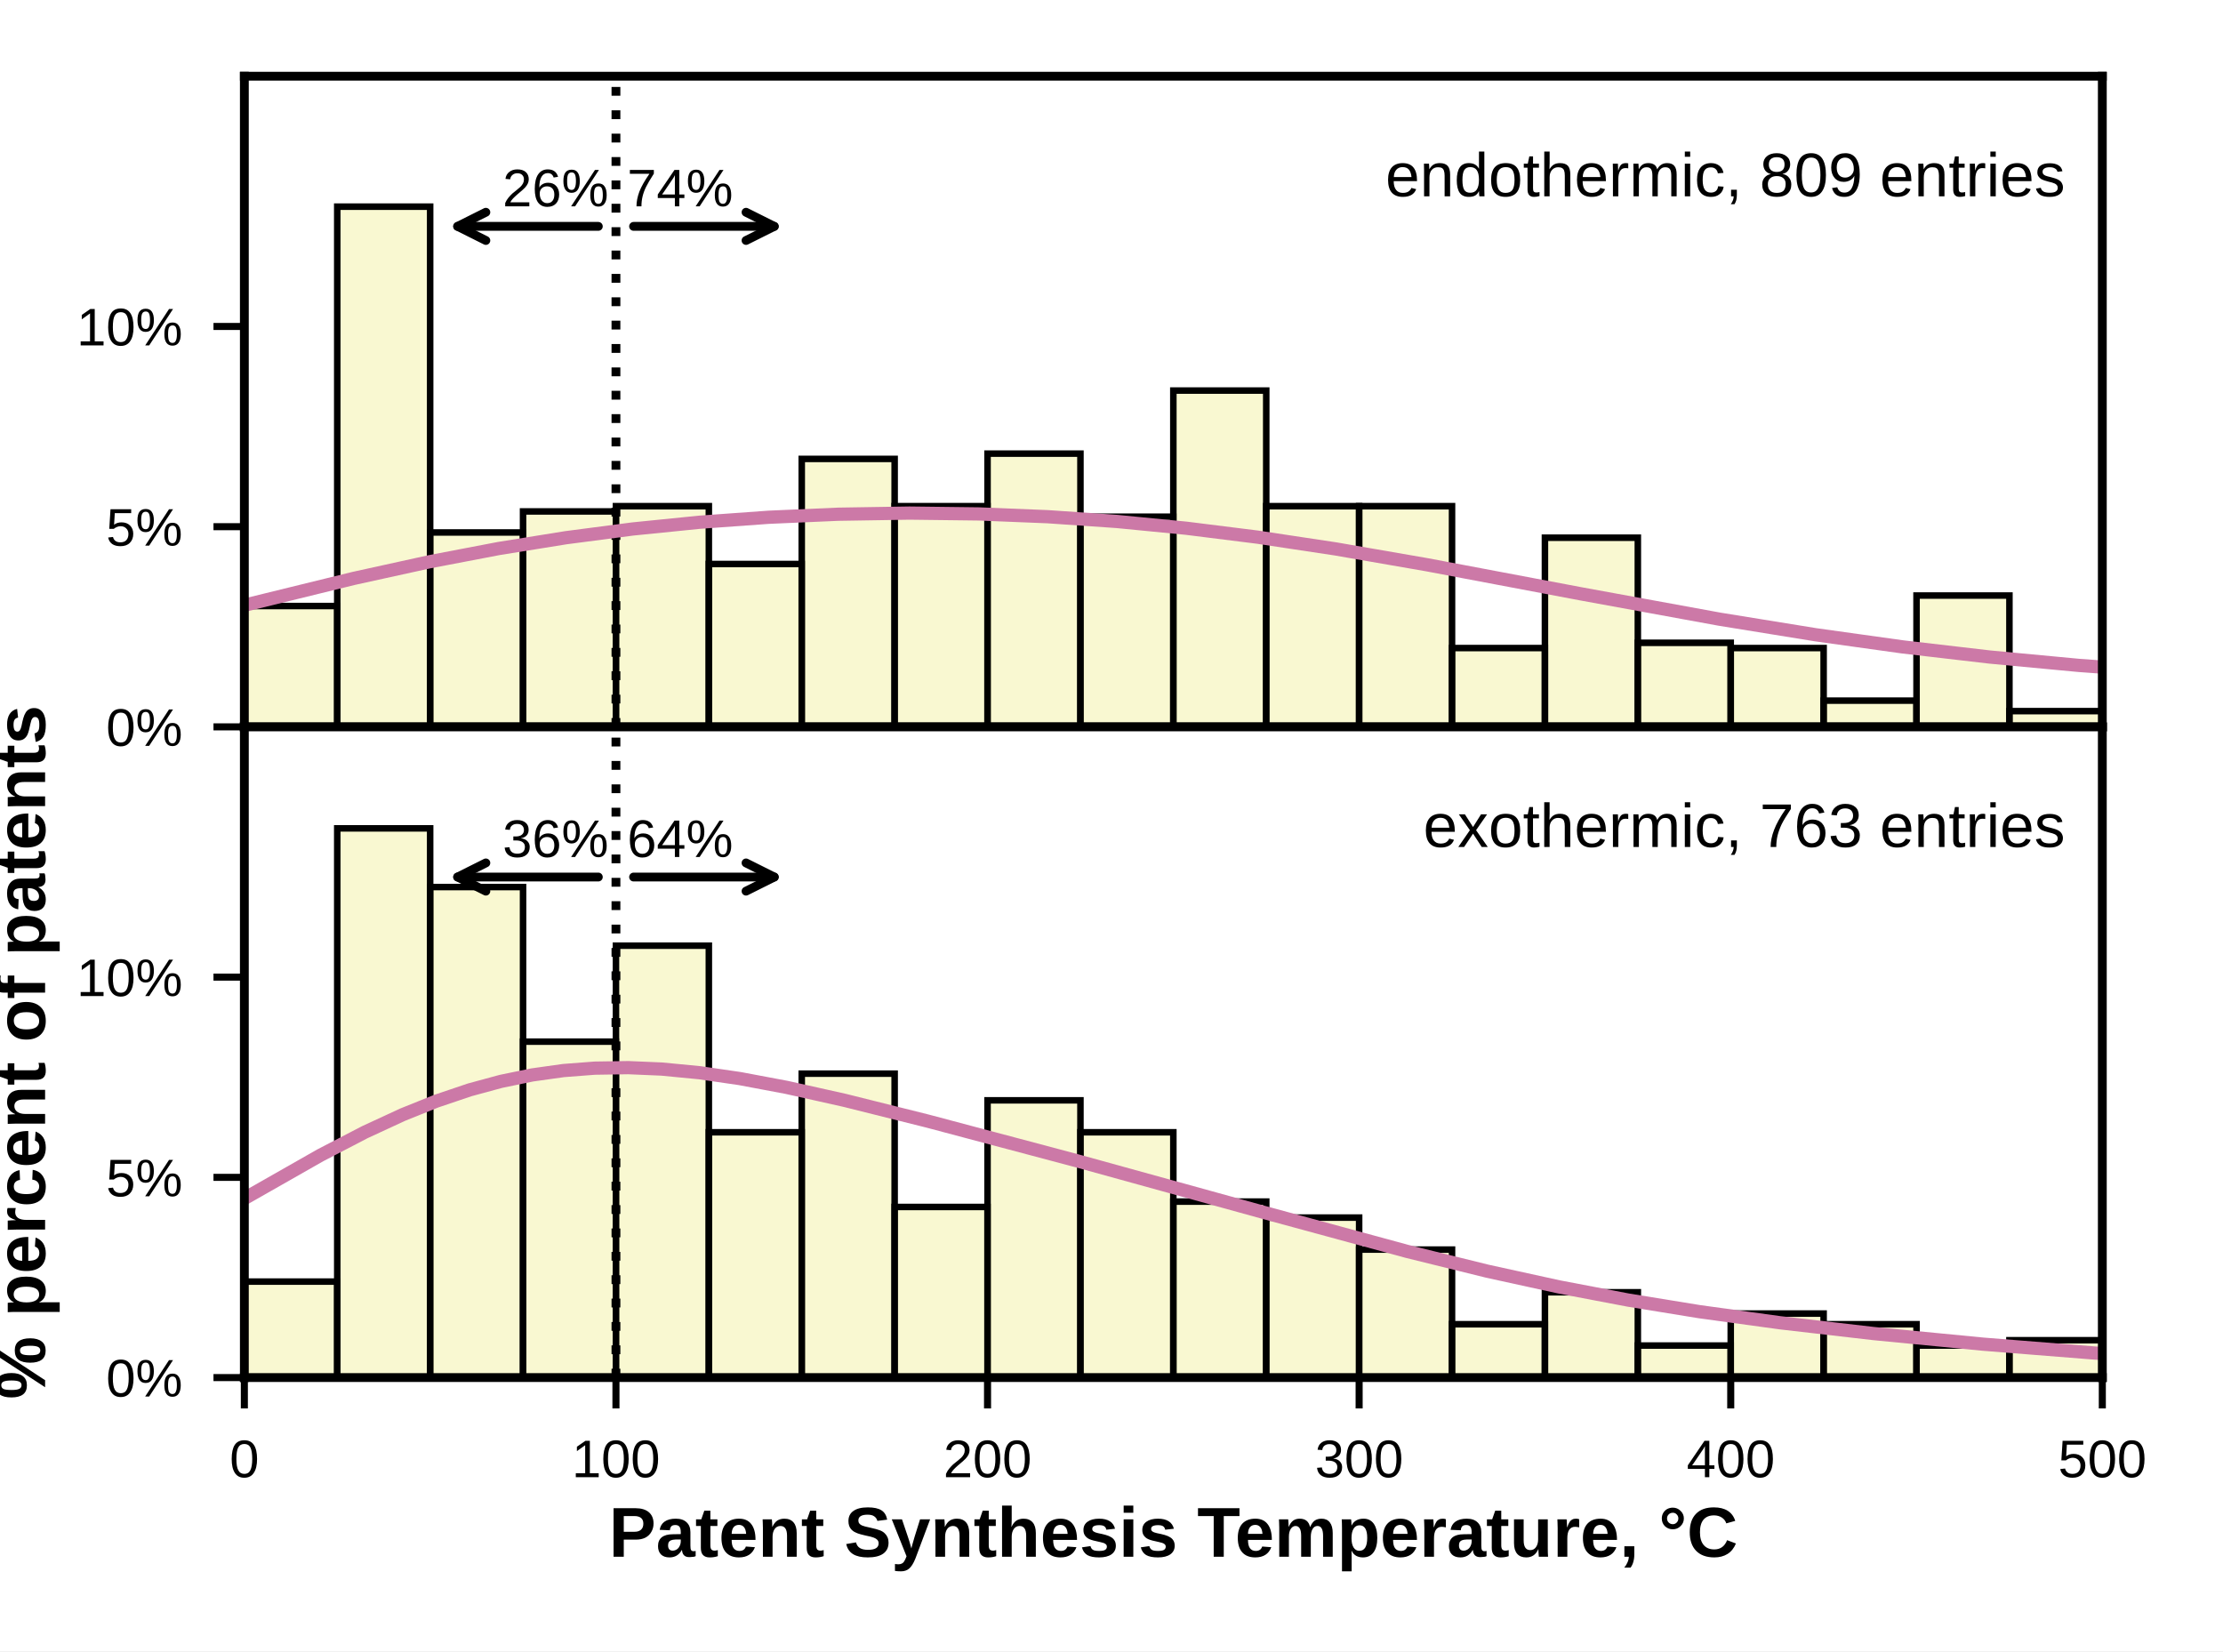
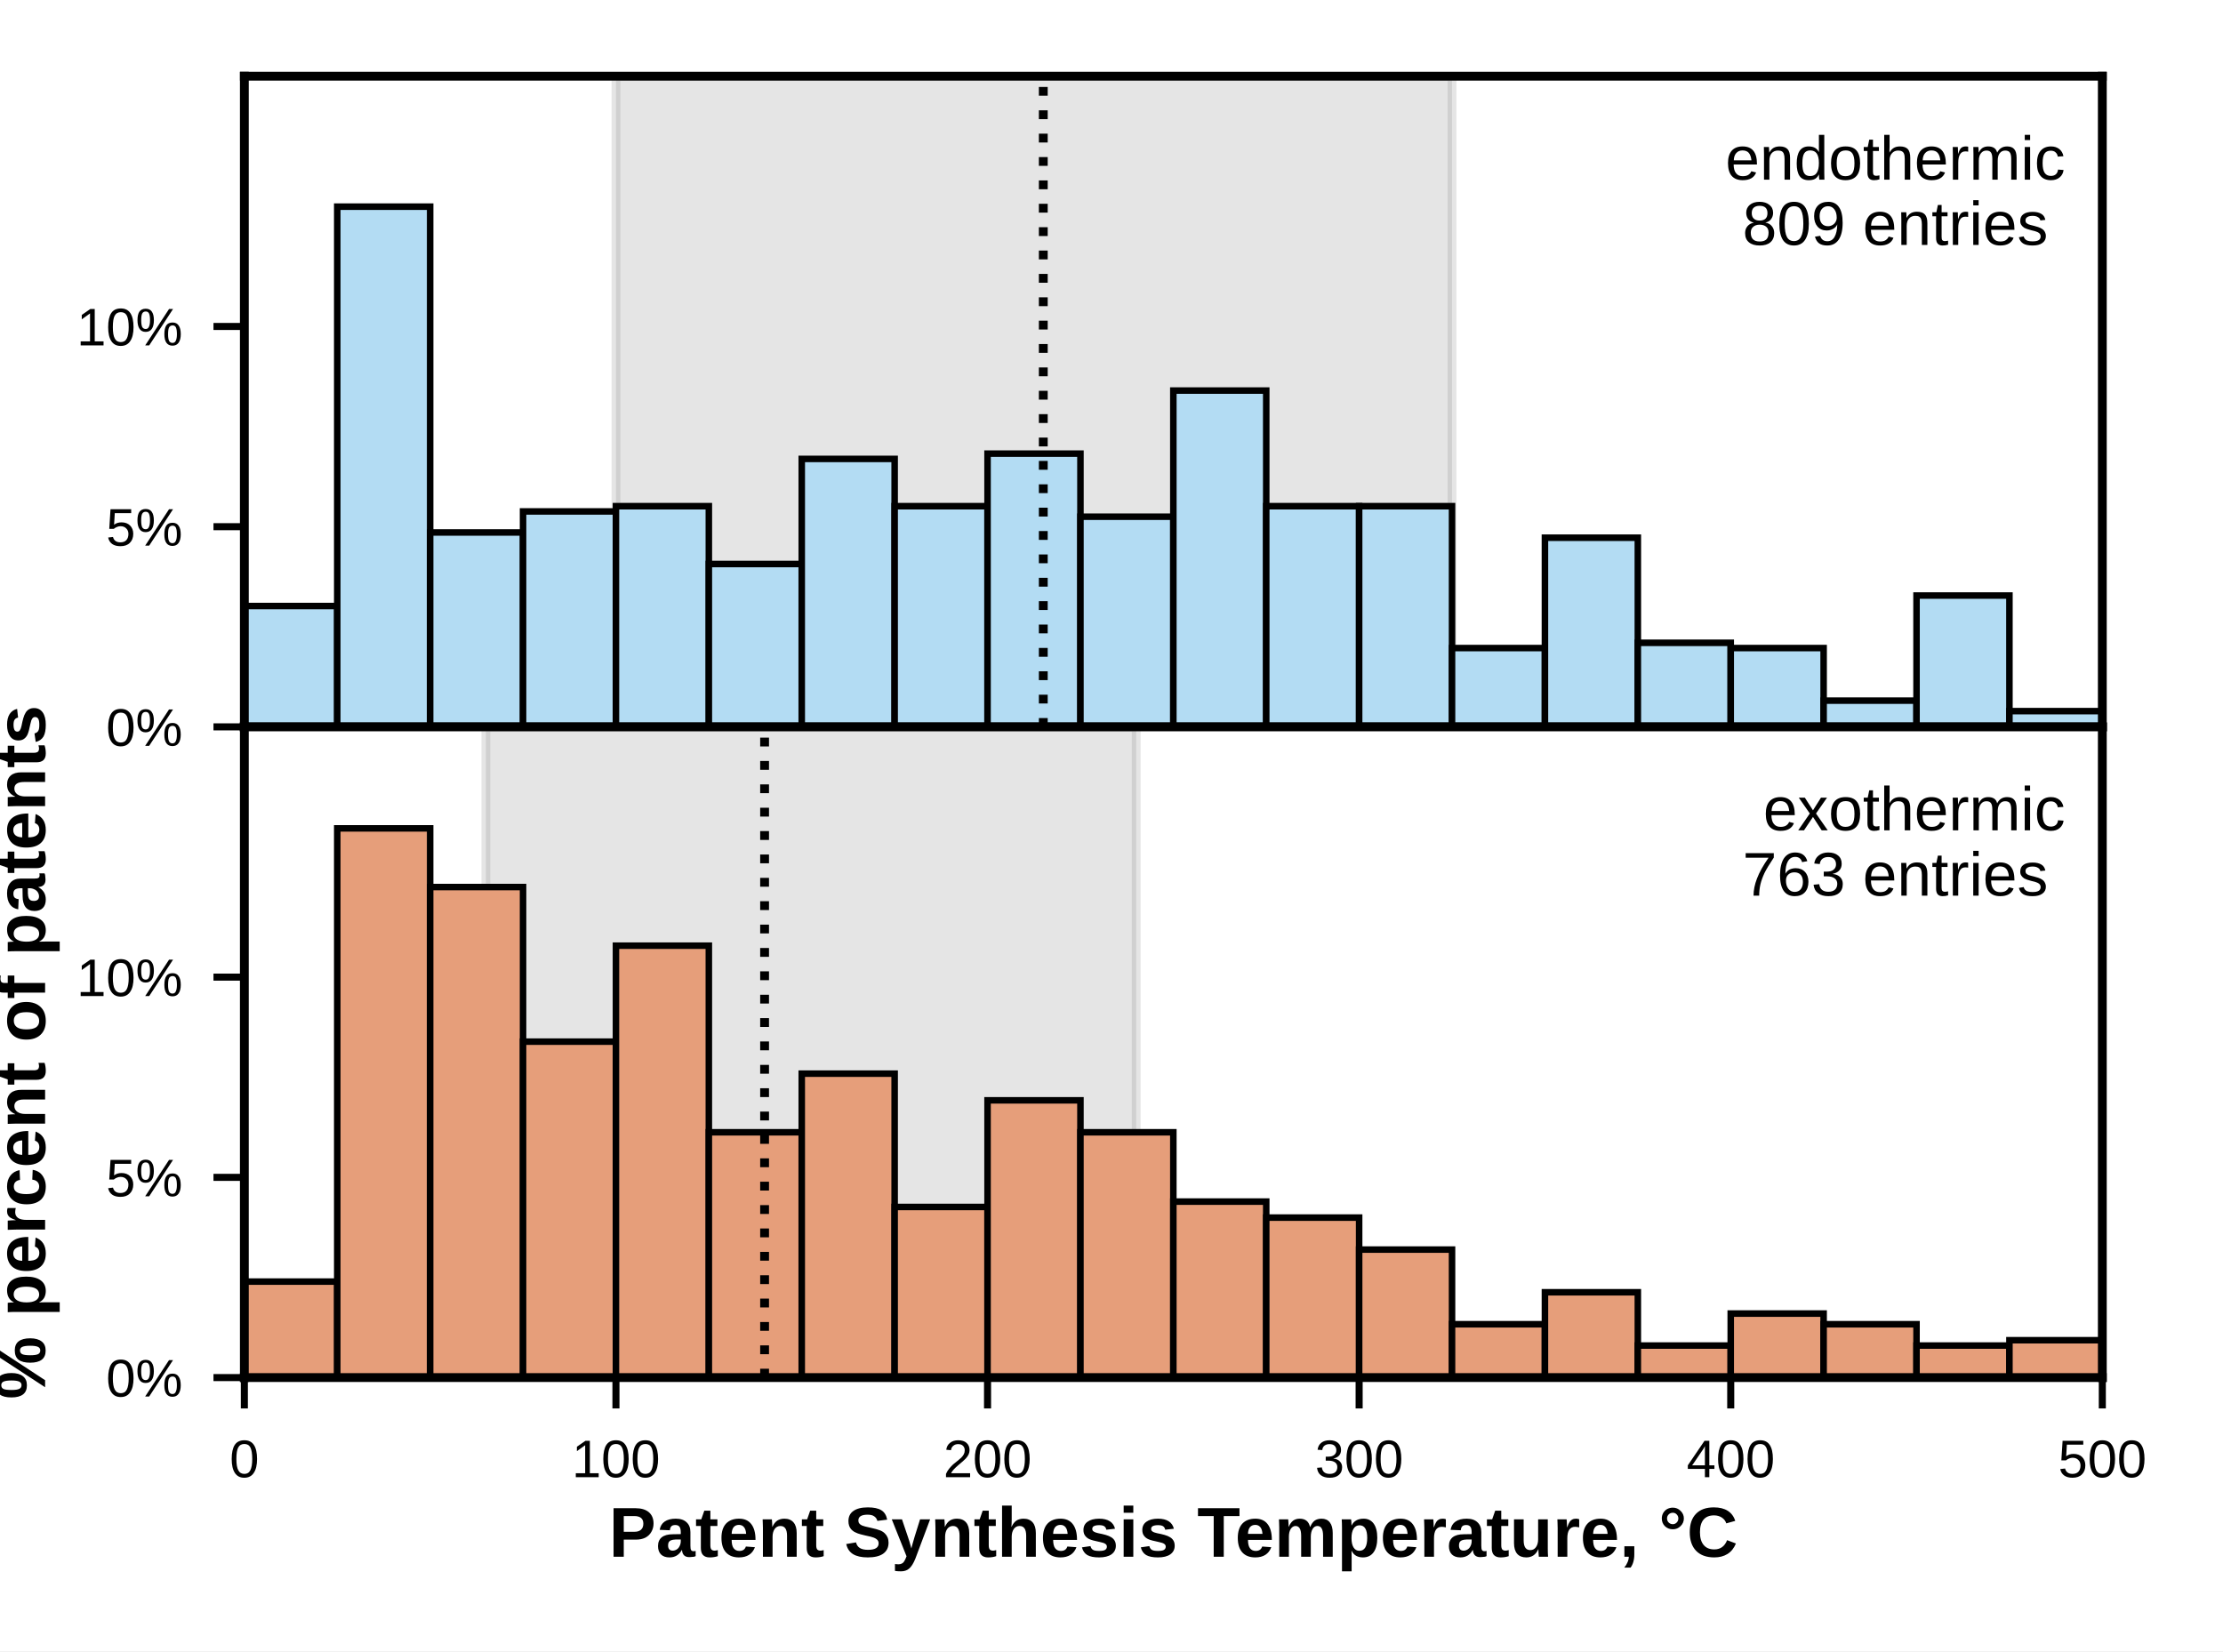
<svg xmlns="http://www.w3.org/2000/svg" xmlns:xlink="http://www.w3.org/1999/xlink" width="252pt" height="187.2pt" viewBox="0 0 252 187.2" version="1.1">
  <defs>
    <style type="text/css">*{stroke-linejoin: round; stroke-linecap: butt}</style>
  </defs>
  <g id="figure_1">
    <g id="patch_1">
      <path d="M 0 187.2  L 252 187.2  L 252 0  L 0 0  z " style="fill: #ffffff" />
    </g>
    <g id="axes_1">
      <g id="patch_2">
        <path d="M 27.7 82.406  L 238.32 82.406  L 238.32 8.64  L 27.7 8.64  z " style="fill: #ffffff" />
      </g>
+       <g id="FillBetweenPolyCollection_1">
+         <defs>
+           <path id="mdde2197090" d="M 69.824 -178.56  L 69.824 -104.794  L 164.603 -104.794  L 164.603 -178.56  L 164.603 -178.56  L 69.824 -178.56  z " style="stroke: #808080; stroke-opacity: 0.2" />
+         </defs>
+         <g clip-path="url(#p718a80ab03)">
+           <use xlink:href="#mdde2197090" x="0" y="187.2" style="fill: #808080; fill-opacity: 0.2; stroke: #808080; stroke-opacity: 0.2" />
+         </g>
+       </g>
      <g id="patch_3">
-         <path d="M 27.7 82.406  L 38.231 82.406  L 38.231 68.704  L 27.7 68.704  z " clip-path="url(#pbf5c9e45c9)" style="fill: #f0ee8d; fill-opacity: 0.4; stroke: #000000; stroke-width: 0.74; stroke-linejoin: miter" />
+         <path d="M 27.7 82.406  L 38.231 82.406  L 38.231 68.704  L 27.7 68.704  z " clip-path="url(#p718a80ab03)" style="fill: #b3dcf3; stroke: #000000; stroke-width: 0.74; stroke-linejoin: miter" />
      </g>
      <g id="patch_4">
-         <path d="M 38.231 82.406  L 48.762 82.406  L 48.762 23.429  L 38.231 23.429  z " clip-path="url(#pbf5c9e45c9)" style="fill: #f0ee8d; fill-opacity: 0.4; stroke: #000000; stroke-width: 0.74; stroke-linejoin: miter" />
+         <path d="M 38.231 82.406  L 48.762 82.406  L 48.762 23.429  L 38.231 23.429  z " clip-path="url(#p718a80ab03)" style="fill: #b3dcf3; stroke: #000000; stroke-width: 0.74; stroke-linejoin: miter" />
      </g>
      <g id="patch_5">
-         <path d="M 48.762 82.406  L 59.293 82.406  L 59.293 60.364  L 48.762 60.364  z " clip-path="url(#pbf5c9e45c9)" style="fill: #f0ee8d; fill-opacity: 0.4; stroke: #000000; stroke-width: 0.74; stroke-linejoin: miter" />
+         <path d="M 48.762 82.406  L 59.293 82.406  L 59.293 60.364  L 48.762 60.364  z " clip-path="url(#p718a80ab03)" style="fill: #b3dcf3; stroke: #000000; stroke-width: 0.74; stroke-linejoin: miter" />
      </g>
      <g id="patch_6">
-         <path d="M 59.293 82.406  L 69.824 82.406  L 69.824 57.981  L 59.293 57.981  z " clip-path="url(#pbf5c9e45c9)" style="fill: #f0ee8d; fill-opacity: 0.4; stroke: #000000; stroke-width: 0.74; stroke-linejoin: miter" />
+         <path d="M 59.293 82.406  L 69.824 82.406  L 69.824 57.981  L 59.293 57.981  z " clip-path="url(#p718a80ab03)" style="fill: #b3dcf3; stroke: #000000; stroke-width: 0.74; stroke-linejoin: miter" />
      </g>
      <g id="patch_7">
-         <path d="M 69.824 82.406  L 80.355 82.406  L 80.355 57.386  L 69.824 57.386  z " clip-path="url(#pbf5c9e45c9)" style="fill: #f0ee8d; fill-opacity: 0.4; stroke: #000000; stroke-width: 0.74; stroke-linejoin: miter" />
+         <path d="M 69.824 82.406  L 80.355 82.406  L 80.355 57.386  L 69.824 57.386  z " clip-path="url(#p718a80ab03)" style="fill: #b3dcf3; stroke: #000000; stroke-width: 0.74; stroke-linejoin: miter" />
      </g>
      <g id="patch_8">
-         <path d="M 80.355 82.406  L 90.886 82.406  L 90.886 63.939  L 80.355 63.939  z " clip-path="url(#pbf5c9e45c9)" style="fill: #f0ee8d; fill-opacity: 0.4; stroke: #000000; stroke-width: 0.74; stroke-linejoin: miter" />
+         <path d="M 80.355 82.406  L 90.886 82.406  L 90.886 63.939  L 80.355 63.939  z " clip-path="url(#p718a80ab03)" style="fill: #b3dcf3; stroke: #000000; stroke-width: 0.74; stroke-linejoin: miter" />
      </g>
      <g id="patch_9">
-         <path d="M 90.886 82.406  L 101.417 82.406  L 101.417 52.024  L 90.886 52.024  z " clip-path="url(#pbf5c9e45c9)" style="fill: #f0ee8d; fill-opacity: 0.4; stroke: #000000; stroke-width: 0.74; stroke-linejoin: miter" />
+         <path d="M 90.886 82.406  L 101.417 82.406  L 101.417 52.024  L 90.886 52.024  z " clip-path="url(#p718a80ab03)" style="fill: #b3dcf3; stroke: #000000; stroke-width: 0.74; stroke-linejoin: miter" />
      </g>
      <g id="patch_10">
-         <path d="M 101.417 82.406  L 111.948 82.406  L 111.948 57.386  L 101.417 57.386  z " clip-path="url(#pbf5c9e45c9)" style="fill: #f0ee8d; fill-opacity: 0.4; stroke: #000000; stroke-width: 0.74; stroke-linejoin: miter" />
+         <path d="M 101.417 82.406  L 111.948 82.406  L 111.948 57.386  L 101.417 57.386  z " clip-path="url(#p718a80ab03)" style="fill: #b3dcf3; stroke: #000000; stroke-width: 0.74; stroke-linejoin: miter" />
      </g>
      <g id="patch_11">
-         <path d="M 111.948 82.406  L 122.479 82.406  L 122.479 51.428  L 111.948 51.428  z " clip-path="url(#pbf5c9e45c9)" style="fill: #f0ee8d; fill-opacity: 0.4; stroke: #000000; stroke-width: 0.74; stroke-linejoin: miter" />
+         <path d="M 111.948 82.406  L 122.479 82.406  L 122.479 51.428  L 111.948 51.428  z " clip-path="url(#p718a80ab03)" style="fill: #b3dcf3; stroke: #000000; stroke-width: 0.74; stroke-linejoin: miter" />
      </g>
      <g id="patch_12">
-         <path d="M 122.479 82.406  L 133.01 82.406  L 133.01 58.577  L 122.479 58.577  z " clip-path="url(#pbf5c9e45c9)" style="fill: #f0ee8d; fill-opacity: 0.4; stroke: #000000; stroke-width: 0.74; stroke-linejoin: miter" />
+         <path d="M 122.479 82.406  L 133.01 82.406  L 133.01 58.577  L 122.479 58.577  z " clip-path="url(#p718a80ab03)" style="fill: #b3dcf3; stroke: #000000; stroke-width: 0.74; stroke-linejoin: miter" />
      </g>
      <g id="patch_13">
-         <path d="M 133.01 82.406  L 143.541 82.406  L 143.541 44.28  L 133.01 44.28  z " clip-path="url(#pbf5c9e45c9)" style="fill: #f0ee8d; fill-opacity: 0.4; stroke: #000000; stroke-width: 0.74; stroke-linejoin: miter" />
+         <path d="M 133.01 82.406  L 143.541 82.406  L 143.541 44.28  L 133.01 44.28  z " clip-path="url(#p718a80ab03)" style="fill: #b3dcf3; stroke: #000000; stroke-width: 0.74; stroke-linejoin: miter" />
      </g>
      <g id="patch_14">
-         <path d="M 143.541 82.406  L 154.072 82.406  L 154.072 57.386  L 143.541 57.386  z " clip-path="url(#pbf5c9e45c9)" style="fill: #f0ee8d; fill-opacity: 0.4; stroke: #000000; stroke-width: 0.74; stroke-linejoin: miter" />
+         <path d="M 143.541 82.406  L 154.072 82.406  L 154.072 57.386  L 143.541 57.386  z " clip-path="url(#p718a80ab03)" style="fill: #b3dcf3; stroke: #000000; stroke-width: 0.74; stroke-linejoin: miter" />
      </g>
      <g id="patch_15">
-         <path d="M 154.072 82.406  L 164.603 82.406  L 164.603 57.386  L 154.072 57.386  z " clip-path="url(#pbf5c9e45c9)" style="fill: #f0ee8d; fill-opacity: 0.4; stroke: #000000; stroke-width: 0.74; stroke-linejoin: miter" />
+         <path d="M 154.072 82.406  L 164.603 82.406  L 164.603 57.386  L 154.072 57.386  z " clip-path="url(#p718a80ab03)" style="fill: #b3dcf3; stroke: #000000; stroke-width: 0.74; stroke-linejoin: miter" />
      </g>
      <g id="patch_16">
-         <path d="M 164.603 82.406  L 175.134 82.406  L 175.134 73.47  L 164.603 73.47  z " clip-path="url(#pbf5c9e45c9)" style="fill: #f0ee8d; fill-opacity: 0.4; stroke: #000000; stroke-width: 0.74; stroke-linejoin: miter" />
+         <path d="M 164.603 82.406  L 175.134 82.406  L 175.134 73.47  L 164.603 73.47  z " clip-path="url(#p718a80ab03)" style="fill: #b3dcf3; stroke: #000000; stroke-width: 0.74; stroke-linejoin: miter" />
      </g>
      <g id="patch_17">
-         <path d="M 175.134 82.406  L 185.665 82.406  L 185.665 60.96  L 175.134 60.96  z " clip-path="url(#pbf5c9e45c9)" style="fill: #f0ee8d; fill-opacity: 0.4; stroke: #000000; stroke-width: 0.74; stroke-linejoin: miter" />
+         <path d="M 175.134 82.406  L 185.665 82.406  L 185.665 60.96  L 175.134 60.96  z " clip-path="url(#p718a80ab03)" style="fill: #b3dcf3; stroke: #000000; stroke-width: 0.74; stroke-linejoin: miter" />
      </g>
      <g id="patch_18">
-         <path d="M 185.665 82.406  L 196.196 82.406  L 196.196 72.875  L 185.665 72.875  z " clip-path="url(#pbf5c9e45c9)" style="fill: #f0ee8d; fill-opacity: 0.4; stroke: #000000; stroke-width: 0.74; stroke-linejoin: miter" />
+         <path d="M 185.665 82.406  L 196.196 82.406  L 196.196 72.875  L 185.665 72.875  z " clip-path="url(#p718a80ab03)" style="fill: #b3dcf3; stroke: #000000; stroke-width: 0.74; stroke-linejoin: miter" />
      </g>
      <g id="patch_19">
-         <path d="M 196.196 82.406  L 206.727 82.406  L 206.727 73.47  L 196.196 73.47  z " clip-path="url(#pbf5c9e45c9)" style="fill: #f0ee8d; fill-opacity: 0.4; stroke: #000000; stroke-width: 0.74; stroke-linejoin: miter" />
+         <path d="M 196.196 82.406  L 206.727 82.406  L 206.727 73.47  L 196.196 73.47  z " clip-path="url(#p718a80ab03)" style="fill: #b3dcf3; stroke: #000000; stroke-width: 0.74; stroke-linejoin: miter" />
      </g>
      <g id="patch_20">
-         <path d="M 206.727 82.406  L 217.258 82.406  L 217.258 79.428  L 206.727 79.428  z " clip-path="url(#pbf5c9e45c9)" style="fill: #f0ee8d; fill-opacity: 0.4; stroke: #000000; stroke-width: 0.74; stroke-linejoin: miter" />
+         <path d="M 206.727 82.406  L 217.258 82.406  L 217.258 79.428  L 206.727 79.428  z " clip-path="url(#p718a80ab03)" style="fill: #b3dcf3; stroke: #000000; stroke-width: 0.74; stroke-linejoin: miter" />
      </g>
      <g id="patch_21">
-         <path d="M 217.258 82.406  L 227.789 82.406  L 227.789 67.513  L 217.258 67.513  z " clip-path="url(#pbf5c9e45c9)" style="fill: #f0ee8d; fill-opacity: 0.4; stroke: #000000; stroke-width: 0.74; stroke-linejoin: miter" />
+         <path d="M 217.258 82.406  L 227.789 82.406  L 227.789 67.513  L 217.258 67.513  z " clip-path="url(#p718a80ab03)" style="fill: #b3dcf3; stroke: #000000; stroke-width: 0.74; stroke-linejoin: miter" />
      </g>
      <g id="patch_22">
-         <path d="M 227.789 82.406  L 238.32 82.406  L 238.32 80.619  L 227.789 80.619  z " clip-path="url(#pbf5c9e45c9)" style="fill: #f0ee8d; fill-opacity: 0.4; stroke: #000000; stroke-width: 0.74; stroke-linejoin: miter" />
+         <path d="M 227.789 82.406  L 238.32 82.406  L 238.32 80.619  L 227.789 80.619  z " clip-path="url(#p718a80ab03)" style="fill: #b3dcf3; stroke: #000000; stroke-width: 0.74; stroke-linejoin: miter" />
      </g>
      <g id="patch_23">
-         <path d="M 238.32 82.406  L 248.851 82.406  L 248.851 78.832  L 238.32 78.832  z " clip-path="url(#pbf5c9e45c9)" style="fill: #f0ee8d; fill-opacity: 0.4; stroke: #000000; stroke-width: 0.74; stroke-linejoin: miter" />
+         <path d="M 238.32 82.406  L 248.851 82.406  L 248.851 78.832  L 238.32 78.832  z " clip-path="url(#p718a80ab03)" style="fill: #b3dcf3; stroke: #000000; stroke-width: 0.74; stroke-linejoin: miter" />
      </g>
      <g id="patch_24">
-         <path d="M 248.851 82.406  L 259.382 82.406  L 259.382 78.832  L 248.851 78.832  z " clip-path="url(#pbf5c9e45c9)" style="fill: #f0ee8d; fill-opacity: 0.4; stroke: #000000; stroke-width: 0.74; stroke-linejoin: miter" />
+         <path d="M 248.851 82.406  L 259.382 82.406  L 259.382 78.832  L 248.851 78.832  z " clip-path="url(#p718a80ab03)" style="fill: #b3dcf3; stroke: #000000; stroke-width: 0.74; stroke-linejoin: miter" />
      </g>
      <g id="patch_25">
-         <path d="M 259.382 82.406  L 269.913 82.406  L 269.913 75.257  L 259.382 75.257  z " clip-path="url(#pbf5c9e45c9)" style="fill: #f0ee8d; fill-opacity: 0.4; stroke: #000000; stroke-width: 0.74; stroke-linejoin: miter" />
+         <path d="M 259.382 82.406  L 269.913 82.406  L 269.913 75.257  L 259.382 75.257  z " clip-path="url(#p718a80ab03)" style="fill: #b3dcf3; stroke: #000000; stroke-width: 0.74; stroke-linejoin: miter" />
      </g>
      <g id="patch_26">
-         <path d="M 269.913 82.406  L 280.444 82.406  L 280.444 72.279  L 269.913 72.279  z " clip-path="url(#pbf5c9e45c9)" style="fill: #f0ee8d; fill-opacity: 0.4; stroke: #000000; stroke-width: 0.74; stroke-linejoin: miter" />
+         <path d="M 269.913 82.406  L 280.444 82.406  L 280.444 72.279  L 269.913 72.279  z " clip-path="url(#p718a80ab03)" style="fill: #b3dcf3; stroke: #000000; stroke-width: 0.74; stroke-linejoin: miter" />
      </g>
      <g id="matplotlib.axis_1">
        <g id="xtick_1">
          <g id="line2d_1">
            <defs>
-               <path id="mbb17db1608" d="M 0 0  L 0 3.5  " style="stroke: #000000; stroke-width: 0.8" />
+               <path id="m96c5b9794b" d="M 0 0  L 0 3.5  " style="stroke: #000000; stroke-width: 0.8" />
            </defs>
            <g>
-               <use xlink:href="#mbb17db1608" x="27.7" y="82.406" style="stroke: #000000; stroke-width: 0.8" />
+               <use xlink:href="#m96c5b9794b" x="27.7" y="82.406" style="stroke: #000000; stroke-width: 0.8" />
            </g>
          </g>
        </g>
        <g id="xtick_2">
          <g id="line2d_2">
            <g>
-               <use xlink:href="#mbb17db1608" x="69.824" y="82.406" style="stroke: #000000; stroke-width: 0.8" />
+               <use xlink:href="#m96c5b9794b" x="69.824" y="82.406" style="stroke: #000000; stroke-width: 0.8" />
            </g>
          </g>
        </g>
        <g id="xtick_3">
          <g id="line2d_3">
            <g>
-               <use xlink:href="#mbb17db1608" x="111.948" y="82.406" style="stroke: #000000; stroke-width: 0.8" />
+               <use xlink:href="#m96c5b9794b" x="111.948" y="82.406" style="stroke: #000000; stroke-width: 0.8" />
            </g>
          </g>
        </g>
        <g id="xtick_4">
          <g id="line2d_4">
            <g>
-               <use xlink:href="#mbb17db1608" x="154.072" y="82.406" style="stroke: #000000; stroke-width: 0.8" />
+               <use xlink:href="#m96c5b9794b" x="154.072" y="82.406" style="stroke: #000000; stroke-width: 0.8" />
            </g>
          </g>
        </g>
        <g id="xtick_5">
          <g id="line2d_5">
            <g>
-               <use xlink:href="#mbb17db1608" x="196.196" y="82.406" style="stroke: #000000; stroke-width: 0.8" />
+               <use xlink:href="#m96c5b9794b" x="196.196" y="82.406" style="stroke: #000000; stroke-width: 0.8" />
            </g>
          </g>
        </g>
        <g id="xtick_6">
          <g id="line2d_6">
            <g>
-               <use xlink:href="#mbb17db1608" x="238.32" y="82.406" style="stroke: #000000; stroke-width: 0.8" />
+               <use xlink:href="#m96c5b9794b" x="238.32" y="82.406" style="stroke: #000000; stroke-width: 0.8" />
            </g>
          </g>
        </g>
      </g>
      <g id="matplotlib.axis_2">
        <g id="ytick_1">
          <g id="line2d_7">
            <defs>
-               <path id="me6ec32f337" d="M 0 0  L -3.5 0  " style="stroke: #000000; stroke-width: 0.8" />
+               <path id="m89a2bc1056" d="M 0 0  L -3.5 0  " style="stroke: #000000; stroke-width: 0.8" />
            </defs>
            <g>
-               <use xlink:href="#me6ec32f337" x="27.7" y="82.406" style="stroke: #000000; stroke-width: 0.8" />
+               <use xlink:href="#m89a2bc1056" x="27.7" y="82.406" style="stroke: #000000; stroke-width: 0.8" />
            </g>
          </g>
          <g id="text_1">
-             <text style="font: 6px 'Arial', sans-serif; text-anchor: end" x="20.7" y="84.554" transform="rotate(-0 20.7 84.55359)">0%</text>
+             <text style="font-size: 6px; font-family: 'Arial', sans-serif; text-anchor: end" x="20.7" y="84.554" transform="rotate(-0 20.7 84.55359)">0%</text>
          </g>
        </g>
        <g id="ytick_2">
          <g id="line2d_8">
            <g>
-               <use xlink:href="#me6ec32f337" x="27.7" y="59.709" style="stroke: #000000; stroke-width: 0.8" />
+               <use xlink:href="#m89a2bc1056" x="27.7" y="59.709" style="stroke: #000000; stroke-width: 0.8" />
            </g>
          </g>
          <g id="text_2">
-             <text style="font: 6px 'Arial', sans-serif; text-anchor: end" x="20.7" y="61.856" transform="rotate(-0 20.7 61.85629)">5%</text>
+             <text style="font-size: 6px; font-family: 'Arial', sans-serif; text-anchor: end" x="20.7" y="61.856" transform="rotate(-0 20.7 61.85629)">5%</text>
          </g>
        </g>
        <g id="ytick_3">
          <g id="line2d_9">
            <g>
-               <use xlink:href="#me6ec32f337" x="27.7" y="37.012" style="stroke: #000000; stroke-width: 0.8" />
+               <use xlink:href="#m89a2bc1056" x="27.7" y="37.012" style="stroke: #000000; stroke-width: 0.8" />
            </g>
          </g>
          <g id="text_3">
-             <text style="font: 6px 'Arial', sans-serif; text-anchor: end" x="20.7" y="39.159" transform="rotate(-0 20.7 39.15898)">10%</text>
+             <text style="font-size: 6px; font-family: 'Arial', sans-serif; text-anchor: end" x="20.7" y="39.159" transform="rotate(-0 20.7 39.15898)">10%</text>
          </g>
        </g>
      </g>
      <g id="LineCollection_1">
-         <path d="M 69.824 82.406  L 69.824 8.64  " clip-path="url(#pbf5c9e45c9)" style="fill: none; stroke-dasharray: 1,1.65; stroke-dashoffset: 0; stroke: #000000" />
-       </g>
-       <g id="line2d_10">
-         <path d="M 27.7 68.615  L 40.097 65.573  L 48.699 63.684  L 56.542 62.185  L 64.132 60.963  L 71.721 59.971  L 79.311 59.205  L 87.154 58.641  L 94.997 58.298  L 103.093 58.168  L 110.936 58.263  L 118.779 58.579  L 126.622 59.12  L 134.465 59.884  L 142.561 60.897  L 151.416 62.232  L 161.788 64.03  L 179.245 67.328  L 194.931 70.196  L 205.81 71.959  L 215.677 73.337  L 225.544 74.486  L 235.664 75.437  L 246.795 76.25  L 253 76.618  L 253 76.618  " clip-path="url(#pbf5c9e45c9)" style="fill: none; stroke: #cc79a7; stroke-width: 1.5; stroke-linecap: square" />
+         <path d="M 118.267 82.406  L 118.267 8.64  " clip-path="url(#p718a80ab03)" style="fill: none; stroke-dasharray: 1,1.65; stroke-dashoffset: 0; stroke: #000000" />
      </g>
      <g id="patch_27">
        <path d="M 27.7 82.406  L 27.7 8.64  " style="fill: none; stroke: #000000; stroke-linejoin: miter; stroke-linecap: square" />
      </g>
      <g id="patch_28">
        <path d="M 238.32 82.406  L 238.32 8.64  " style="fill: none; stroke: #000000; stroke-linejoin: miter; stroke-linecap: square" />
      </g>
      <g id="patch_29">
        <path d="M 27.7 82.406  L 238.32 82.406  " style="fill: none; stroke: #000000; stroke-linejoin: miter; stroke-linecap: square" />
      </g>
      <g id="patch_30">
        <path d="M 27.7 8.64  L 238.32 8.64  " style="fill: none; stroke: #000000; stroke-linejoin: miter; stroke-linecap: square" />
      </g>
-       <g id="patch_31">
-         <path d="M 67.826 25.663  Q 59.293 25.663 51.877 25.663  " style="fill: none; stroke: #000000; stroke-linecap: round" />
-         <path d="M 55.077 27.263  L 51.877 25.663  L 55.077 24.063  " style="fill: none; stroke: #000000; stroke-linecap: round" />
-       </g>
      <g id="text_4">
-         <text style="font: 6px 'Arial', sans-serif; text-anchor: end" x="68.982" y="23.393" transform="rotate(-0 68.98152 23.39325)">26%</text>
-       </g>
-       <g id="patch_32">
-         <path d="M 71.822 25.663  Q 80.355 25.663 87.771 25.663  " style="fill: none; stroke: #000000; stroke-linecap: round" />
-         <path d="M 84.571 24.063  L 87.771 25.663  L 84.571 27.263  " style="fill: none; stroke: #000000; stroke-linecap: round" />
-       </g>
-       <g id="text_5">
-         <text style="font: 6px 'Arial', sans-serif; text-anchor: start" x="71.088" y="23.393" transform="rotate(-0 71.08772 23.39325)">74%</text>
-       </g>
-       <g id="text_6">
-         <text style="font: 7px 'Arial', sans-serif; text-anchor: end" x="234.108" y="22.258" transform="rotate(-0 234.1076 22.25839)">endothermic, 809 entries</text>
+         <text style="font-size: 7px; font-family: 'Arial', sans-serif" transform="translate(195.5901 20.36609)">endothermic</text>
+         <text style="font-size: 7px; font-family: 'Arial', sans-serif" transform="translate(197.5315 27.7699)"> 809 entries</text>
      </g>
    </g>
    <g id="axes_2">
+       <g id="patch_31">
+         <path d="M 27.7 156.173  L 238.32 156.173  L 238.32 82.406  L 27.7 82.406  z " style="fill: #ffffff" />
+       </g>
+       <g id="FillBetweenPolyCollection_2">
+         <defs>
+           <path id="mf8981603a5" d="M 55.081 -104.794  L 55.081 -31.027  L 128.798 -31.027  L 128.798 -104.794  L 128.798 -104.794  L 55.081 -104.794  z " style="stroke: #808080; stroke-opacity: 0.2" />
+         </defs>
+         <g clip-path="url(#p7102cf50e1)">
+           <use xlink:href="#mf8981603a5" x="0" y="187.2" style="fill: #808080; fill-opacity: 0.2; stroke: #808080; stroke-opacity: 0.2" />
+         </g>
+       </g>
+       <g id="patch_32">
+         <path d="M 27.7 156.173  L 38.231 156.173  L 38.231 145.292  L 27.7 145.292  z " clip-path="url(#p7102cf50e1)" style="fill: #e69e7a; stroke: #000000; stroke-width: 0.74; stroke-linejoin: miter" />
+       </g>
      <g id="patch_33">
-         <path d="M 27.7 156.173  L 238.32 156.173  L 238.32 82.406  L 27.7 82.406  z " style="fill: #ffffff" />
+         <path d="M 38.231 156.173  L 48.762 156.173  L 48.762 93.914  L 38.231 93.914  z " clip-path="url(#p7102cf50e1)" style="fill: #e69e7a; stroke: #000000; stroke-width: 0.74; stroke-linejoin: miter" />
      </g>
      <g id="patch_34">
-         <path d="M 27.7 156.173  L 38.231 156.173  L 38.231 145.292  L 27.7 145.292  z " clip-path="url(#pff4a267271)" style="fill: #f0ee8d; fill-opacity: 0.4; stroke: #000000; stroke-width: 0.74; stroke-linejoin: miter" />
+         <path d="M 48.762 156.173  L 59.293 156.173  L 59.293 100.563  L 48.762 100.563  z " clip-path="url(#p7102cf50e1)" style="fill: #e69e7a; stroke: #000000; stroke-width: 0.74; stroke-linejoin: miter" />
      </g>
      <g id="patch_35">
-         <path d="M 38.231 156.173  L 48.762 156.173  L 48.762 93.914  L 38.231 93.914  z " clip-path="url(#pff4a267271)" style="fill: #f0ee8d; fill-opacity: 0.4; stroke: #000000; stroke-width: 0.74; stroke-linejoin: miter" />
+         <path d="M 59.293 156.173  L 69.824 156.173  L 69.824 118.092  L 59.293 118.092  z " clip-path="url(#p7102cf50e1)" style="fill: #e69e7a; stroke: #000000; stroke-width: 0.74; stroke-linejoin: miter" />
      </g>
      <g id="patch_36">
-         <path d="M 48.762 156.173  L 59.293 156.173  L 59.293 100.563  L 48.762 100.563  z " clip-path="url(#pff4a267271)" style="fill: #f0ee8d; fill-opacity: 0.4; stroke: #000000; stroke-width: 0.74; stroke-linejoin: miter" />
+         <path d="M 69.824 156.173  L 80.355 156.173  L 80.355 107.212  L 69.824 107.212  z " clip-path="url(#p7102cf50e1)" style="fill: #e69e7a; stroke: #000000; stroke-width: 0.74; stroke-linejoin: miter" />
      </g>
      <g id="patch_37">
-         <path d="M 59.293 156.173  L 69.824 156.173  L 69.824 118.092  L 59.293 118.092  z " clip-path="url(#pff4a267271)" style="fill: #f0ee8d; fill-opacity: 0.4; stroke: #000000; stroke-width: 0.74; stroke-linejoin: miter" />
+         <path d="M 80.355 156.173  L 90.886 156.173  L 90.886 128.368  L 80.355 128.368  z " clip-path="url(#p7102cf50e1)" style="fill: #e69e7a; stroke: #000000; stroke-width: 0.74; stroke-linejoin: miter" />
      </g>
      <g id="patch_38">
-         <path d="M 69.824 156.173  L 80.355 156.173  L 80.355 107.212  L 69.824 107.212  z " clip-path="url(#pff4a267271)" style="fill: #f0ee8d; fill-opacity: 0.4; stroke: #000000; stroke-width: 0.74; stroke-linejoin: miter" />
+         <path d="M 90.886 156.173  L 101.417 156.173  L 101.417 121.719  L 90.886 121.719  z " clip-path="url(#p7102cf50e1)" style="fill: #e69e7a; stroke: #000000; stroke-width: 0.74; stroke-linejoin: miter" />
      </g>
      <g id="patch_39">
-         <path d="M 80.355 156.173  L 90.886 156.173  L 90.886 128.368  L 80.355 128.368  z " clip-path="url(#pff4a267271)" style="fill: #f0ee8d; fill-opacity: 0.4; stroke: #000000; stroke-width: 0.74; stroke-linejoin: miter" />
+         <path d="M 101.417 156.173  L 111.948 156.173  L 111.948 136.83  L 101.417 136.83  z " clip-path="url(#p7102cf50e1)" style="fill: #e69e7a; stroke: #000000; stroke-width: 0.74; stroke-linejoin: miter" />
      </g>
      <g id="patch_40">
-         <path d="M 90.886 156.173  L 101.417 156.173  L 101.417 121.719  L 90.886 121.719  z " clip-path="url(#pff4a267271)" style="fill: #f0ee8d; fill-opacity: 0.4; stroke: #000000; stroke-width: 0.74; stroke-linejoin: miter" />
+         <path d="M 111.948 156.173  L 122.479 156.173  L 122.479 124.741  L 111.948 124.741  z " clip-path="url(#p7102cf50e1)" style="fill: #e69e7a; stroke: #000000; stroke-width: 0.74; stroke-linejoin: miter" />
      </g>
      <g id="patch_41">
-         <path d="M 101.417 156.173  L 111.948 156.173  L 111.948 136.83  L 101.417 136.83  z " clip-path="url(#pff4a267271)" style="fill: #f0ee8d; fill-opacity: 0.4; stroke: #000000; stroke-width: 0.74; stroke-linejoin: miter" />
+         <path d="M 122.479 156.173  L 133.01 156.173  L 133.01 128.368  L 122.479 128.368  z " clip-path="url(#p7102cf50e1)" style="fill: #e69e7a; stroke: #000000; stroke-width: 0.74; stroke-linejoin: miter" />
      </g>
      <g id="patch_42">
-         <path d="M 111.948 156.173  L 122.479 156.173  L 122.479 124.741  L 111.948 124.741  z " clip-path="url(#pff4a267271)" style="fill: #f0ee8d; fill-opacity: 0.4; stroke: #000000; stroke-width: 0.74; stroke-linejoin: miter" />
+         <path d="M 133.01 156.173  L 143.541 156.173  L 143.541 136.225  L 133.01 136.225  z " clip-path="url(#p7102cf50e1)" style="fill: #e69e7a; stroke: #000000; stroke-width: 0.74; stroke-linejoin: miter" />
      </g>
      <g id="patch_43">
-         <path d="M 122.479 156.173  L 133.01 156.173  L 133.01 128.368  L 122.479 128.368  z " clip-path="url(#pff4a267271)" style="fill: #f0ee8d; fill-opacity: 0.4; stroke: #000000; stroke-width: 0.74; stroke-linejoin: miter" />
+         <path d="M 143.541 156.173  L 154.072 156.173  L 154.072 138.039  L 143.541 138.039  z " clip-path="url(#p7102cf50e1)" style="fill: #e69e7a; stroke: #000000; stroke-width: 0.74; stroke-linejoin: miter" />
      </g>
      <g id="patch_44">
-         <path d="M 133.01 156.173  L 143.541 156.173  L 143.541 136.225  L 133.01 136.225  z " clip-path="url(#pff4a267271)" style="fill: #f0ee8d; fill-opacity: 0.4; stroke: #000000; stroke-width: 0.74; stroke-linejoin: miter" />
+         <path d="M 154.072 156.173  L 164.603 156.173  L 164.603 141.666  L 154.072 141.666  z " clip-path="url(#p7102cf50e1)" style="fill: #e69e7a; stroke: #000000; stroke-width: 0.74; stroke-linejoin: miter" />
      </g>
      <g id="patch_45">
-         <path d="M 143.541 156.173  L 154.072 156.173  L 154.072 138.039  L 143.541 138.039  z " clip-path="url(#pff4a267271)" style="fill: #f0ee8d; fill-opacity: 0.4; stroke: #000000; stroke-width: 0.74; stroke-linejoin: miter" />
+         <path d="M 164.603 156.173  L 175.134 156.173  L 175.134 150.128  L 164.603 150.128  z " clip-path="url(#p7102cf50e1)" style="fill: #e69e7a; stroke: #000000; stroke-width: 0.74; stroke-linejoin: miter" />
      </g>
      <g id="patch_46">
-         <path d="M 154.072 156.173  L 164.603 156.173  L 164.603 141.666  L 154.072 141.666  z " clip-path="url(#pff4a267271)" style="fill: #f0ee8d; fill-opacity: 0.4; stroke: #000000; stroke-width: 0.74; stroke-linejoin: miter" />
+         <path d="M 175.134 156.173  L 185.665 156.173  L 185.665 146.501  L 175.134 146.501  z " clip-path="url(#p7102cf50e1)" style="fill: #e69e7a; stroke: #000000; stroke-width: 0.74; stroke-linejoin: miter" />
      </g>
      <g id="patch_47">
-         <path d="M 164.603 156.173  L 175.134 156.173  L 175.134 150.128  L 164.603 150.128  z " clip-path="url(#pff4a267271)" style="fill: #f0ee8d; fill-opacity: 0.4; stroke: #000000; stroke-width: 0.74; stroke-linejoin: miter" />
+         <path d="M 185.665 156.173  L 196.196 156.173  L 196.196 152.546  L 185.665 152.546  z " clip-path="url(#p7102cf50e1)" style="fill: #e69e7a; stroke: #000000; stroke-width: 0.74; stroke-linejoin: miter" />
      </g>
      <g id="patch_48">
-         <path d="M 175.134 156.173  L 185.665 156.173  L 185.665 146.501  L 175.134 146.501  z " clip-path="url(#pff4a267271)" style="fill: #f0ee8d; fill-opacity: 0.4; stroke: #000000; stroke-width: 0.74; stroke-linejoin: miter" />
+         <path d="M 196.196 156.173  L 206.727 156.173  L 206.727 148.919  L 196.196 148.919  z " clip-path="url(#p7102cf50e1)" style="fill: #e69e7a; stroke: #000000; stroke-width: 0.74; stroke-linejoin: miter" />
      </g>
      <g id="patch_49">
-         <path d="M 185.665 156.173  L 196.196 156.173  L 196.196 152.546  L 185.665 152.546  z " clip-path="url(#pff4a267271)" style="fill: #f0ee8d; fill-opacity: 0.4; stroke: #000000; stroke-width: 0.74; stroke-linejoin: miter" />
+         <path d="M 206.727 156.173  L 217.258 156.173  L 217.258 150.128  L 206.727 150.128  z " clip-path="url(#p7102cf50e1)" style="fill: #e69e7a; stroke: #000000; stroke-width: 0.74; stroke-linejoin: miter" />
      </g>
      <g id="patch_50">
-         <path d="M 196.196 156.173  L 206.727 156.173  L 206.727 148.919  L 196.196 148.919  z " clip-path="url(#pff4a267271)" style="fill: #f0ee8d; fill-opacity: 0.4; stroke: #000000; stroke-width: 0.74; stroke-linejoin: miter" />
+         <path d="M 217.258 156.173  L 227.789 156.173  L 227.789 152.546  L 217.258 152.546  z " clip-path="url(#p7102cf50e1)" style="fill: #e69e7a; stroke: #000000; stroke-width: 0.74; stroke-linejoin: miter" />
      </g>
      <g id="patch_51">
-         <path d="M 206.727 156.173  L 217.258 156.173  L 217.258 150.128  L 206.727 150.128  z " clip-path="url(#pff4a267271)" style="fill: #f0ee8d; fill-opacity: 0.4; stroke: #000000; stroke-width: 0.74; stroke-linejoin: miter" />
+         <path d="M 227.789 156.173  L 238.32 156.173  L 238.32 151.941  L 227.789 151.941  z " clip-path="url(#p7102cf50e1)" style="fill: #e69e7a; stroke: #000000; stroke-width: 0.74; stroke-linejoin: miter" />
      </g>
      <g id="patch_52">
-         <path d="M 217.258 156.173  L 227.789 156.173  L 227.789 152.546  L 217.258 152.546  z " clip-path="url(#pff4a267271)" style="fill: #f0ee8d; fill-opacity: 0.4; stroke: #000000; stroke-width: 0.74; stroke-linejoin: miter" />
+         <path d="M 238.32 156.173  L 248.851 156.173  L 248.851 155.568  L 238.32 155.568  z " clip-path="url(#p7102cf50e1)" style="fill: #e69e7a; stroke: #000000; stroke-width: 0.74; stroke-linejoin: miter" />
      </g>
      <g id="patch_53">
-         <path d="M 227.789 156.173  L 238.32 156.173  L 238.32 151.941  L 227.789 151.941  z " clip-path="url(#pff4a267271)" style="fill: #f0ee8d; fill-opacity: 0.4; stroke: #000000; stroke-width: 0.74; stroke-linejoin: miter" />
+         <path d="M 248.851 156.173  L 259.382 156.173  L 259.382 155.568  L 248.851 155.568  z " clip-path="url(#p7102cf50e1)" style="fill: #e69e7a; stroke: #000000; stroke-width: 0.74; stroke-linejoin: miter" />
      </g>
      <g id="patch_54">
-         <path d="M 238.32 156.173  L 248.851 156.173  L 248.851 155.568  L 238.32 155.568  z " clip-path="url(#pff4a267271)" style="fill: #f0ee8d; fill-opacity: 0.4; stroke: #000000; stroke-width: 0.74; stroke-linejoin: miter" />
+         <path d="M 259.382 156.173  L 269.913 156.173  L 269.913 155.568  L 259.382 155.568  z " clip-path="url(#p7102cf50e1)" style="fill: #e69e7a; stroke: #000000; stroke-width: 0.74; stroke-linejoin: miter" />
      </g>
      <g id="patch_55">
-         <path d="M 248.851 156.173  L 259.382 156.173  L 259.382 155.568  L 248.851 155.568  z " clip-path="url(#pff4a267271)" style="fill: #f0ee8d; fill-opacity: 0.4; stroke: #000000; stroke-width: 0.74; stroke-linejoin: miter" />
-       </g>
-       <g id="patch_56">
-         <path d="M 259.382 156.173  L 269.913 156.173  L 269.913 155.568  L 259.382 155.568  z " clip-path="url(#pff4a267271)" style="fill: #f0ee8d; fill-opacity: 0.4; stroke: #000000; stroke-width: 0.74; stroke-linejoin: miter" />
-       </g>
-       <g id="patch_57">
-         <path d="M 269.913 156.173  L 280.444 156.173  L 280.444 153.755  L 269.913 153.755  z " clip-path="url(#pff4a267271)" style="fill: #f0ee8d; fill-opacity: 0.4; stroke: #000000; stroke-width: 0.74; stroke-linejoin: miter" />
+         <path d="M 269.913 156.173  L 280.444 156.173  L 280.444 153.755  L 269.913 153.755  z " clip-path="url(#p7102cf50e1)" style="fill: #e69e7a; stroke: #000000; stroke-width: 0.74; stroke-linejoin: miter" />
      </g>
      <g id="matplotlib.axis_3">
        <g id="xtick_7">
+           <g id="line2d_10">
+             <g>
+               <use xlink:href="#m96c5b9794b" x="27.7" y="156.173" style="stroke: #000000; stroke-width: 0.8" />
+             </g>
+           </g>
+           <g id="text_5">
+             <text style="font-size: 6px; font-family: 'Arial', sans-serif; text-anchor: middle" x="27.7" y="167.467" transform="rotate(-0 27.7 167.4672)">0</text>
+           </g>
+         </g>
+         <g id="xtick_8">
          <g id="line2d_11">
            <g>
-               <use xlink:href="#mbb17db1608" x="27.7" y="156.173" style="stroke: #000000; stroke-width: 0.8" />
+               <use xlink:href="#m96c5b9794b" x="69.824" y="156.173" style="stroke: #000000; stroke-width: 0.8" />
+             </g>
+           </g>
+           <g id="text_6">
+             <text style="font-size: 6px; font-family: 'Arial', sans-serif; text-anchor: middle" x="69.824" y="167.467" transform="rotate(-0 69.824 167.4672)">100</text>
+           </g>
+         </g>
+         <g id="xtick_9">
+           <g id="line2d_12">
+             <g>
+               <use xlink:href="#m96c5b9794b" x="111.948" y="156.173" style="stroke: #000000; stroke-width: 0.8" />
            </g>
          </g>
          <g id="text_7">
-             <text style="font: 6px 'Arial', sans-serif; text-anchor: middle" x="27.7" y="167.467" transform="rotate(-0 27.7 167.4672)">0</text>
-           </g>
-         </g>
-         <g id="xtick_8">
-           <g id="line2d_12">
-             <g>
-               <use xlink:href="#mbb17db1608" x="69.824" y="156.173" style="stroke: #000000; stroke-width: 0.8" />
+             <text style="font-size: 6px; font-family: 'Arial', sans-serif; text-anchor: middle" x="111.948" y="167.467" transform="rotate(-0 111.948 167.4672)">200</text>
+           </g>
+         </g>
+         <g id="xtick_10">
+           <g id="line2d_13">
+             <g>
+               <use xlink:href="#m96c5b9794b" x="154.072" y="156.173" style="stroke: #000000; stroke-width: 0.8" />
            </g>
          </g>
          <g id="text_8">
-             <text style="font: 6px 'Arial', sans-serif; text-anchor: middle" x="69.824" y="167.467" transform="rotate(-0 69.824 167.4672)">100</text>
-           </g>
-         </g>
-         <g id="xtick_9">
-           <g id="line2d_13">
-             <g>
-               <use xlink:href="#mbb17db1608" x="111.948" y="156.173" style="stroke: #000000; stroke-width: 0.8" />
+             <text style="font-size: 6px; font-family: 'Arial', sans-serif; text-anchor: middle" x="154.072" y="167.467" transform="rotate(-0 154.072 167.4672)">300</text>
+           </g>
+         </g>
+         <g id="xtick_11">
+           <g id="line2d_14">
+             <g>
+               <use xlink:href="#m96c5b9794b" x="196.196" y="156.173" style="stroke: #000000; stroke-width: 0.8" />
            </g>
          </g>
          <g id="text_9">
-             <text style="font: 6px 'Arial', sans-serif; text-anchor: middle" x="111.948" y="167.467" transform="rotate(-0 111.948 167.4672)">200</text>
-           </g>
-         </g>
-         <g id="xtick_10">
-           <g id="line2d_14">
-             <g>
-               <use xlink:href="#mbb17db1608" x="154.072" y="156.173" style="stroke: #000000; stroke-width: 0.8" />
+             <text style="font-size: 6px; font-family: 'Arial', sans-serif; text-anchor: middle" x="196.196" y="167.467" transform="rotate(-0 196.196 167.4672)">400</text>
+           </g>
+         </g>
+         <g id="xtick_12">
+           <g id="line2d_15">
+             <g>
+               <use xlink:href="#m96c5b9794b" x="238.32" y="156.173" style="stroke: #000000; stroke-width: 0.8" />
            </g>
          </g>
          <g id="text_10">
-             <text style="font: 6px 'Arial', sans-serif; text-anchor: middle" x="154.072" y="167.467" transform="rotate(-0 154.072 167.4672)">300</text>
-           </g>
-         </g>
-         <g id="xtick_11">
-           <g id="line2d_15">
-             <g>
-               <use xlink:href="#mbb17db1608" x="196.196" y="156.173" style="stroke: #000000; stroke-width: 0.8" />
-             </g>
-           </g>
-           <g id="text_11">
-             <text style="font: 6px 'Arial', sans-serif; text-anchor: middle" x="196.196" y="167.467" transform="rotate(-0 196.196 167.4672)">400</text>
-           </g>
-         </g>
-         <g id="xtick_12">
-           <g id="line2d_16">
-             <g>
-               <use xlink:href="#mbb17db1608" x="238.32" y="156.173" style="stroke: #000000; stroke-width: 0.8" />
-             </g>
-           </g>
-           <g id="text_12">
-             <text style="font: 6px 'Arial', sans-serif; text-anchor: middle" x="238.32" y="167.467" transform="rotate(-0 238.32 167.4672)">500</text>
-           </g>
-         </g>
-         <g id="text_13">
-           <text style="font: 700 8px 'Arial', sans-serif; text-anchor: middle" x="133.01" y="176.483" transform="rotate(-0 133.01 176.4834)">Patent Synthesis Temperature, °C</text>
+             <text style="font-size: 6px; font-family: 'Arial', sans-serif; text-anchor: middle" x="238.32" y="167.467" transform="rotate(-0 238.32 167.4672)">500</text>
+           </g>
+         </g>
+         <g id="text_11">
+           <text style="font-weight: 700; font-size: 8px; font-family: 'Arial', sans-serif; text-anchor: middle" x="133.01" y="176.483" transform="rotate(-0 133.01 176.4834)">Patent Synthesis Temperature, °C</text>
        </g>
      </g>
      <g id="matplotlib.axis_4">
        <g id="ytick_4">
+           <g id="line2d_16">
+             <g>
+               <use xlink:href="#m89a2bc1056" x="27.7" y="156.173" style="stroke: #000000; stroke-width: 0.8" />
+             </g>
+           </g>
+           <g id="text_12">
+             <text style="font-size: 6px; font-family: 'Arial', sans-serif; text-anchor: end" x="20.7" y="158.32" transform="rotate(-0 20.7 158.3198)">0%</text>
+           </g>
+         </g>
+         <g id="ytick_5">
          <g id="line2d_17">
            <g>
-               <use xlink:href="#me6ec32f337" x="27.7" y="156.173" style="stroke: #000000; stroke-width: 0.8" />
+               <use xlink:href="#m89a2bc1056" x="27.7" y="133.475" style="stroke: #000000; stroke-width: 0.8" />
+             </g>
+           </g>
+           <g id="text_13">
+             <text style="font-size: 6px; font-family: 'Arial', sans-serif; text-anchor: end" x="20.7" y="135.623" transform="rotate(-0 20.7 135.6225)">5%</text>
+           </g>
+         </g>
+         <g id="ytick_6">
+           <g id="line2d_18">
+             <g>
+               <use xlink:href="#m89a2bc1056" x="27.7" y="110.778" style="stroke: #000000; stroke-width: 0.8" />
            </g>
          </g>
          <g id="text_14">
-             <text style="font: 6px 'Arial', sans-serif; text-anchor: end" x="20.7" y="158.32" transform="rotate(-0 20.7 158.3198)">0%</text>
-           </g>
-         </g>
-         <g id="ytick_5">
-           <g id="line2d_18">
-             <g>
-               <use xlink:href="#me6ec32f337" x="27.7" y="133.475" style="stroke: #000000; stroke-width: 0.8" />
-             </g>
-           </g>
-           <g id="text_15">
-             <text style="font: 6px 'Arial', sans-serif; text-anchor: end" x="20.7" y="135.623" transform="rotate(-0 20.7 135.6225)">5%</text>
-           </g>
-         </g>
-         <g id="ytick_6">
-           <g id="line2d_19">
-             <g>
-               <use xlink:href="#me6ec32f337" x="27.7" y="110.778" style="stroke: #000000; stroke-width: 0.8" />
-             </g>
-           </g>
-           <g id="text_16">
-             <text style="font: 6px 'Arial', sans-serif; text-anchor: end" x="20.7" y="112.925" transform="rotate(-0 20.7 112.9252)">10%</text>
-           </g>
-         </g>
-         <g id="text_17">
-           <text style="font: 700 8px 'Arial', sans-serif; text-anchor: middle" x="5.113" y="119.289" transform="rotate(-90 5.112812 119.2894)">% percent of patents</text>
+             <text style="font-size: 6px; font-family: 'Arial', sans-serif; text-anchor: end" x="20.7" y="112.925" transform="rotate(-0 20.7 112.9252)">10%</text>
+           </g>
+         </g>
+         <g id="text_15">
+           <text style="font-weight: 700; font-size: 8px; font-family: 'Arial', sans-serif; text-anchor: middle" x="5.113" y="119.289" transform="rotate(-90 5.112812 119.2894)">% percent of patents</text>
        </g>
      </g>
      <g id="LineCollection_2">
-         <path d="M 69.824 156.173  L 69.824 82.406  " clip-path="url(#pff4a267271)" style="fill: none; stroke-dasharray: 1,1.65; stroke-dashoffset: 0; stroke: #000000" />
-       </g>
-       <g id="line2d_20">
-         <path d="M 27.7 135.876  L 36.302 130.981  L 41.362 128.352  L 45.663 126.362  L 49.458 124.836  L 53.253 123.554  L 56.795 122.593  L 60.337 121.864  L 63.879 121.368  L 67.421 121.096  L 71.215 121.038  L 75.01 121.199  L 79.311 121.614  L 83.865 122.277  L 89.178 123.276  L 95.756 124.747  L 105.117 127.088  L 122.068 131.594  L 143.32 137.465  L 159.511 141.87  L 168.619 144.118  L 176.715 145.892  L 184.558 147.386  L 192.654 148.705  L 201.762 149.957  L 212.388 151.184  L 224.785 152.385  L 237.435 153.392  L 249.325 154.118  L 253 154.296  L 253 154.296  " clip-path="url(#pff4a267271)" style="fill: none; stroke: #cc79a7; stroke-width: 1.5; stroke-linecap: square" />
+         <path d="M 86.674 156.173  L 86.674 82.406  " clip-path="url(#p7102cf50e1)" style="fill: none; stroke-dasharray: 1,1.65; stroke-dashoffset: 0; stroke: #000000" />
+       </g>
+       <g id="patch_56">
+         <path d="M 27.7 156.173  L 27.7 82.406  " style="fill: none; stroke: #000000; stroke-linejoin: miter; stroke-linecap: square" />
+       </g>
+       <g id="patch_57">
+         <path d="M 238.32 156.173  L 238.32 82.406  " style="fill: none; stroke: #000000; stroke-linejoin: miter; stroke-linecap: square" />
      </g>
      <g id="patch_58">
-         <path d="M 27.7 156.173  L 27.7 82.406  " style="fill: none; stroke: #000000; stroke-linejoin: miter; stroke-linecap: square" />
+         <path d="M 27.7 156.173  L 238.32 156.173  " style="fill: none; stroke: #000000; stroke-linejoin: miter; stroke-linecap: square" />
      </g>
      <g id="patch_59">
-         <path d="M 238.32 156.173  L 238.32 82.406  " style="fill: none; stroke: #000000; stroke-linejoin: miter; stroke-linecap: square" />
-       </g>
-       <g id="patch_60">
-         <path d="M 27.7 156.173  L 238.32 156.173  " style="fill: none; stroke: #000000; stroke-linejoin: miter; stroke-linecap: square" />
-       </g>
-       <g id="patch_61">
        <path d="M 27.7 82.406  L 238.32 82.406  " style="fill: none; stroke: #000000; stroke-linejoin: miter; stroke-linecap: square" />
      </g>
-       <g id="patch_62">
-         <path d="M 67.826 99.429  Q 59.293 99.429 51.877 99.429  " style="fill: none; stroke: #000000; stroke-linecap: round" />
-         <path d="M 55.077 101.029  L 51.877 99.429  L 55.077 97.829  " style="fill: none; stroke: #000000; stroke-linecap: round" />
-       </g>
-       <g id="text_18">
-         <text style="font: 6px 'Arial', sans-serif; text-anchor: end" x="68.982" y="97.159" transform="rotate(-0 68.98152 97.1595)">36%</text>
-       </g>
-       <g id="patch_63">
-         <path d="M 71.822 99.429  Q 80.355 99.429 87.771 99.429  " style="fill: none; stroke: #000000; stroke-linecap: round" />
-         <path d="M 84.571 97.829  L 87.771 99.429  L 84.571 101.029  " style="fill: none; stroke: #000000; stroke-linecap: round" />
-       </g>
-       <g id="text_19">
-         <text style="font: 6px 'Arial', sans-serif; text-anchor: start" x="71.088" y="97.159" transform="rotate(-0 71.08772 97.1595)">64%</text>
-       </g>
-       <g id="text_20">
-         <text style="font: 7px 'Arial', sans-serif; text-anchor: end" x="234.108" y="96.025" transform="rotate(-0 234.1076 96.02464)">exothermic, 763 entries</text>
+       <g id="text_16">
+         <text style="font-size: 7px; font-family: 'Arial', sans-serif" transform="translate(199.8754 94.13234)">exothermic</text>
+         <text style="font-size: 7px; font-family: 'Arial', sans-serif" transform="translate(197.5315 101.5362)"> 763 entries</text>
      </g>
    </g>
  </g>
  <defs>
-     <clipPath id="pbf5c9e45c9">
+     <clipPath id="p718a80ab03">
      <rect x="27.7" y="8.64" width="210.62" height="73.766" />
    </clipPath>
-     <clipPath id="pff4a267271">
+     <clipPath id="p7102cf50e1">
      <rect x="27.7" y="82.406" width="210.62" height="73.766" />
    </clipPath>
  </defs>
</svg>
